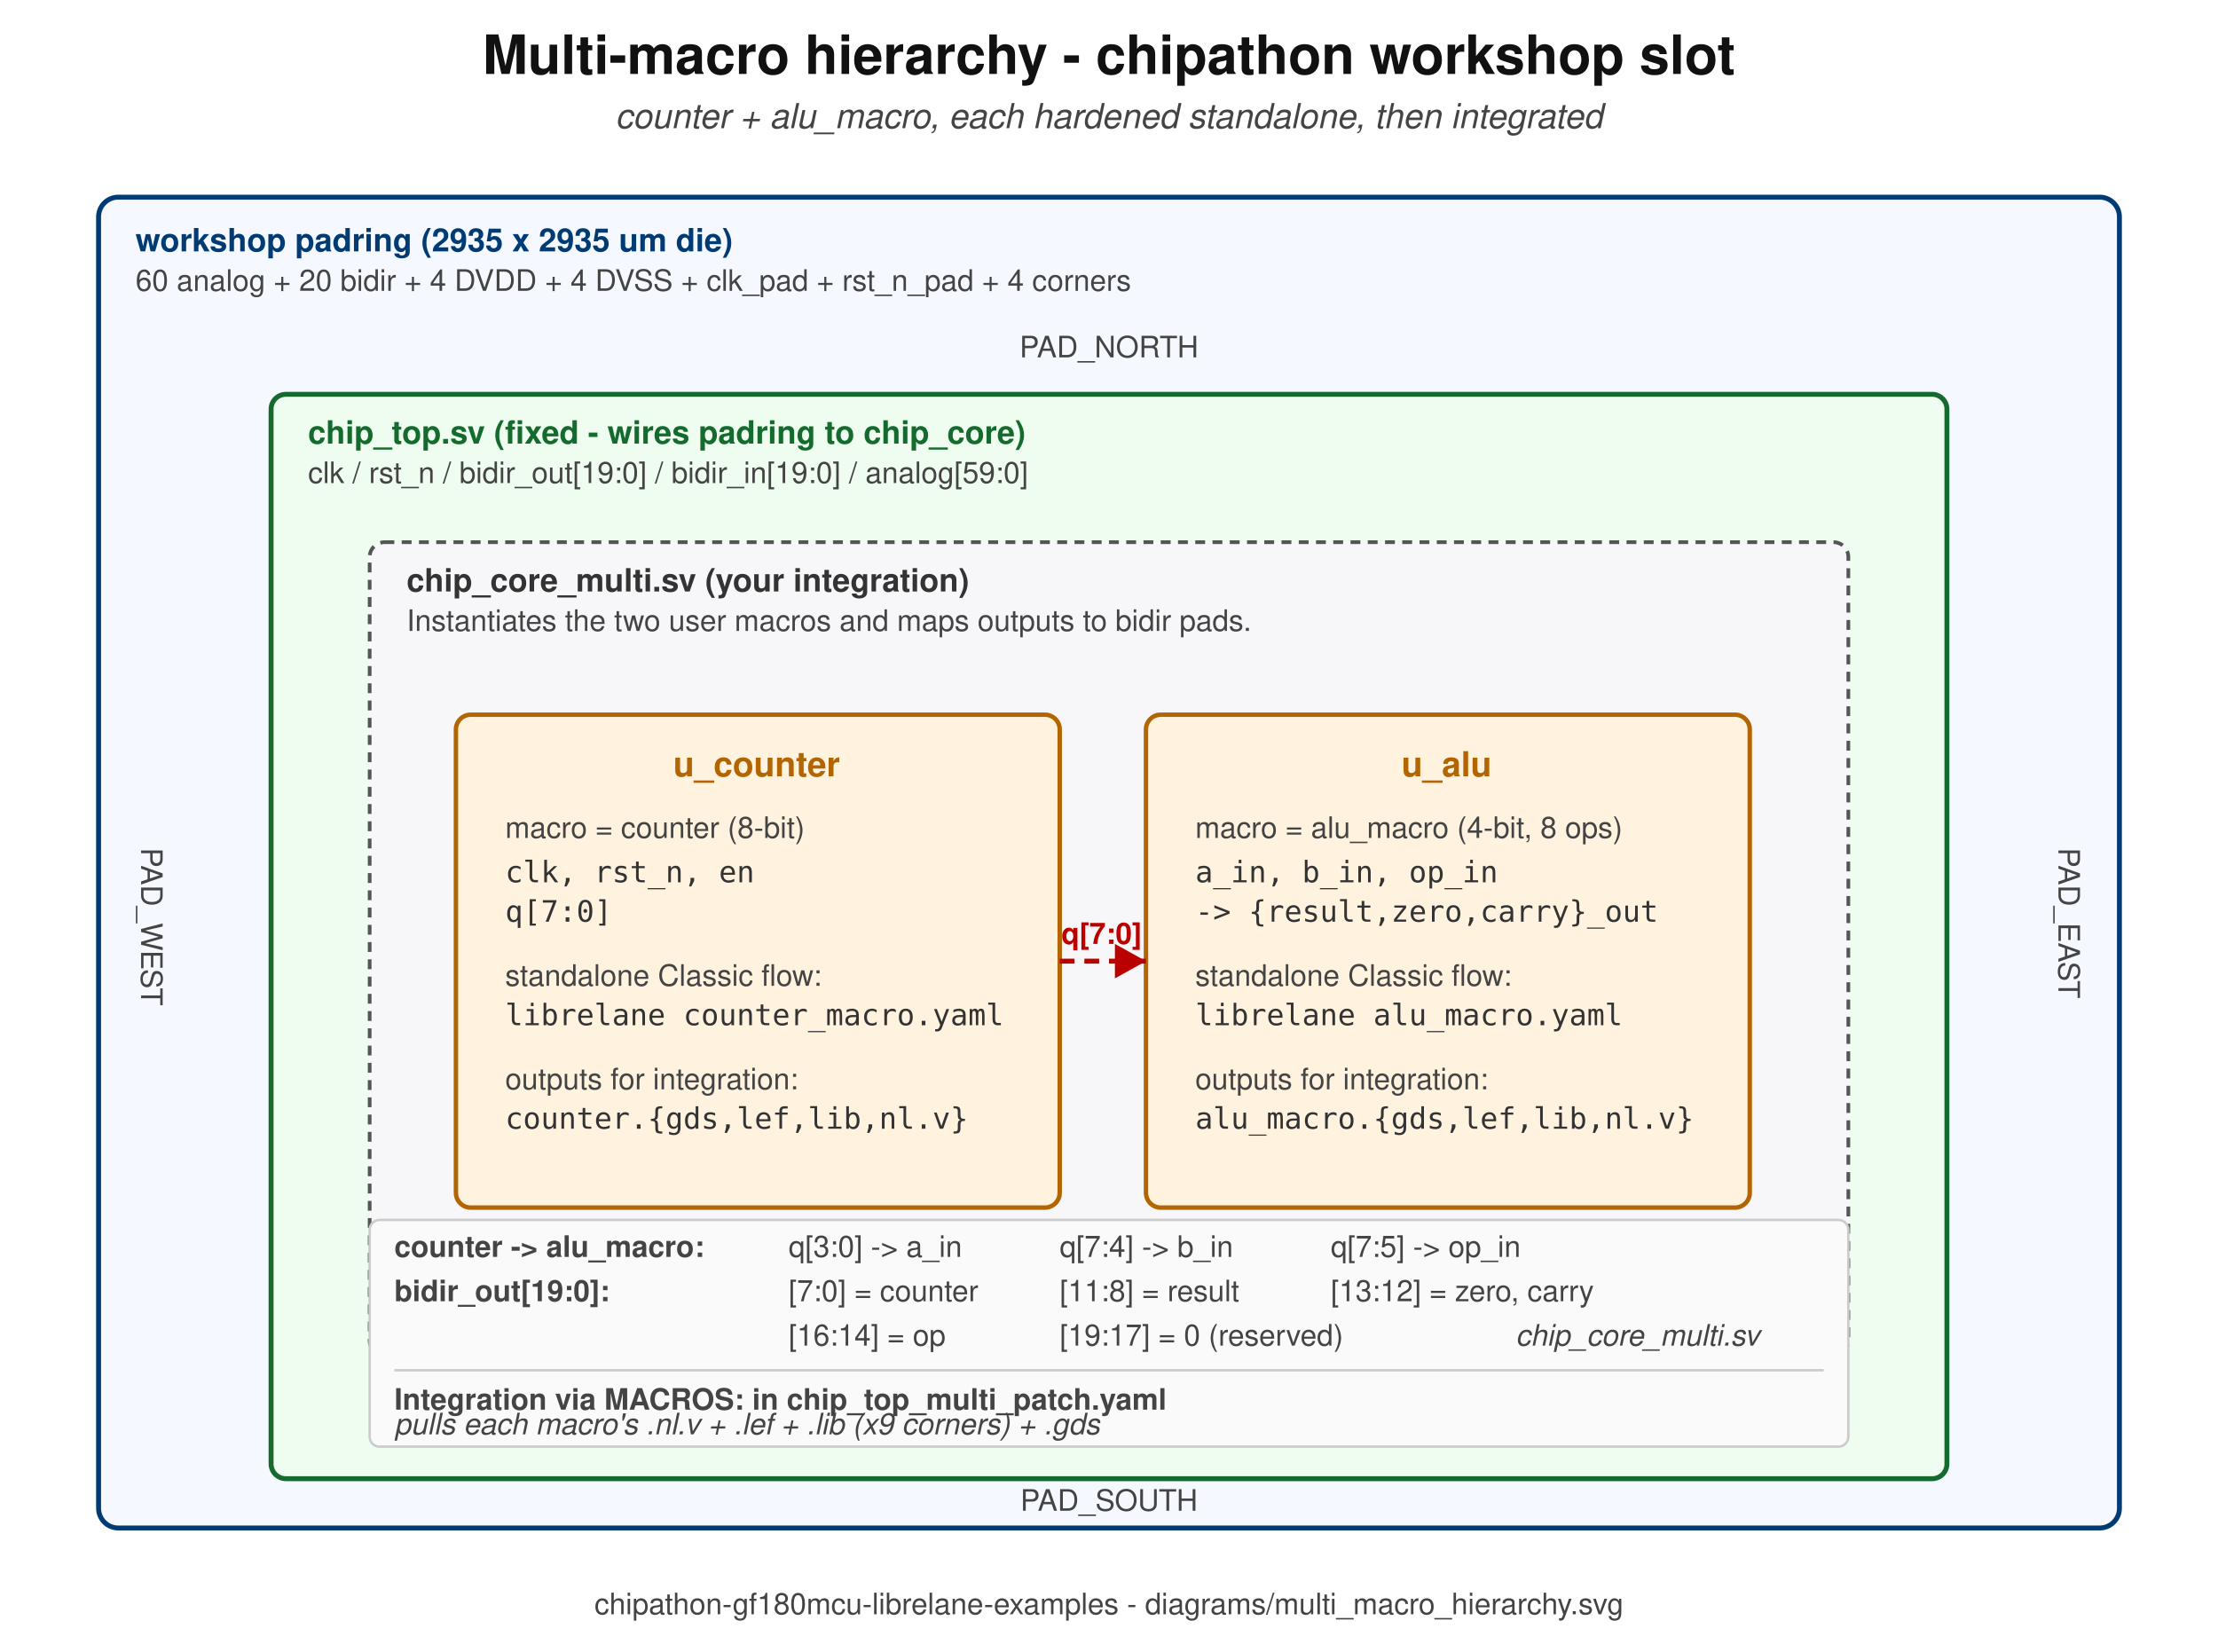
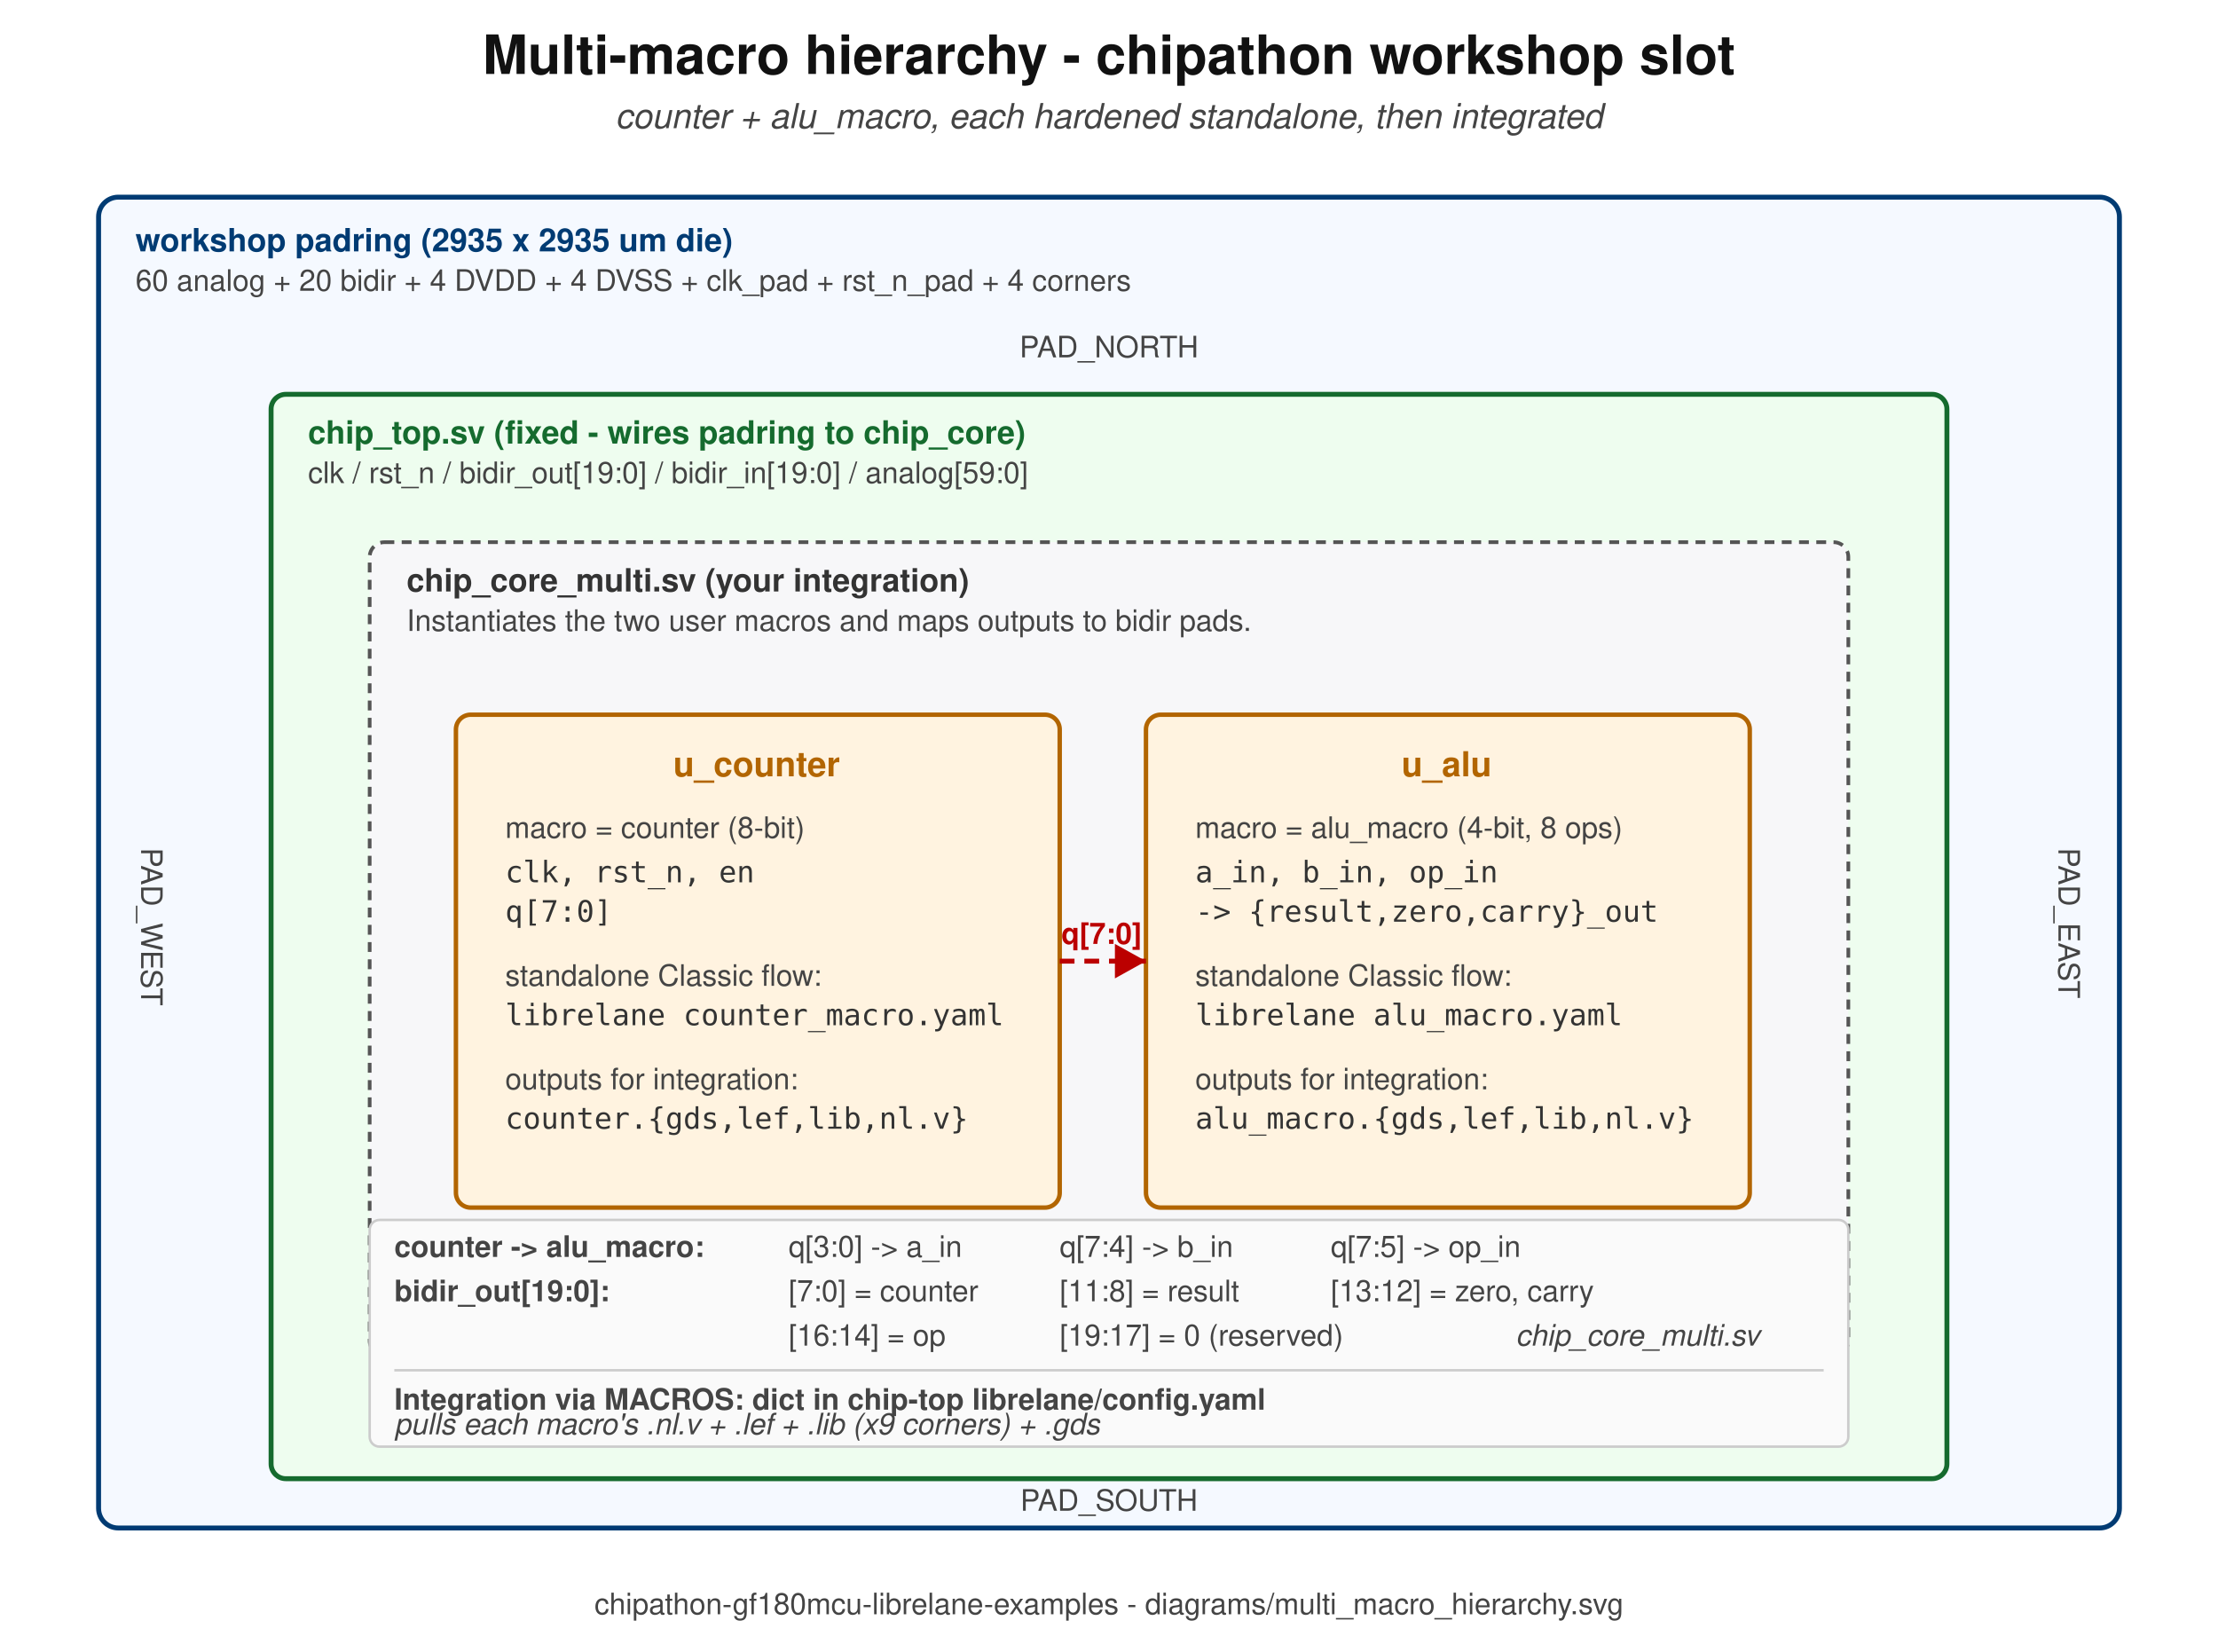
<svg xmlns="http://www.w3.org/2000/svg" viewBox="0 0 900 670" font-family="Helvetica,Arial,sans-serif">
  <style>
    .title      { font-size:22px; fill:#111; text-anchor:middle; font-weight:bold; }
    .subtitle   { font-size:14px; fill:#444; text-anchor:middle; font-style:italic; }
    .sect       { font-size:14px; fill:#111; font-weight:bold; }
    .kv         { font-size:12px; fill:#333; font-family:monospace; }
    .sub        { font-size:12px; fill:#444; }

    .padring-frame { fill:#f5f9ff; stroke:#003b73; stroke-width:2; }
    .padring-label { font-size:13px; fill:#003b73; font-weight:bold; }

    .chiptop-frame { fill:#eefdef; stroke:#156b2e; stroke-width:2; }
    .chiptop-label { font-size:13px; fill:#156b2e; font-weight:bold; }

    .core-frame    { fill:#f7f7f9; stroke:#555; stroke-width:1.5; stroke-dasharray:4,3; }
    .core-label    { font-size:13px; fill:#333; font-weight:bold; }

    .macro-frame   { fill:#fff3e0; stroke:#b26500; stroke-width:1.8; }
    .macro-label   { font-size:14px; fill:#b26500; font-weight:bold; text-anchor:middle; }

    .wire          { fill:none; stroke:#555; stroke-width:1.5; marker-end:url(#arrowhead); }
    .dataflow      { fill:none; stroke:#b00; stroke-width:2; stroke-dasharray:6,4; marker-end:url(#arrowhead-red); }
    .flow-note     { font-size:12px; fill:#b00; font-weight:bold; }
  </style>
  <defs>
    <marker id="arrowhead" viewBox="0 0 10 10" refX="9" refY="5" markerWidth="7" markerHeight="7" orient="auto">
      <path d="M0,0 L0,10 L9,5 z" fill="#555" />
    </marker>
    <marker id="arrowhead-red" viewBox="0 0 10 10" refX="9" refY="5" markerWidth="7" markerHeight="7" orient="auto">
      <path d="M0,0 L0,10 L9,5 z" fill="#b00" />
    </marker>
  </defs>
  <text class="title" x="450" y="30">Multi-macro hierarchy - chipathon workshop slot</text>
  <text class="subtitle" x="450" y="52">counter + alu_macro, each hardened standalone, then integrated</text>
  <rect class="padring-frame" x="40" y="80" width="820" height="540" rx="8" />
  <text class="padring-label" x="55" y="102">workshop padring  (2935 x 2935 um die)</text>
  <text class="sub" x="55" y="118">60 analog + 20 bidir + 4 DVDD + 4 DVSS + clk_pad + rst_n_pad + 4 corners</text>
  <text class="sub" x="450" y="145" text-anchor="middle">PAD_NORTH</text>
  <text class="sub" x="450" y="613" text-anchor="middle">PAD_SOUTH</text>
  <text class="sub" x="60" y="350" writing-mode="tb" text-anchor="middle">PAD_WEST</text>
  <text class="sub" x="838" y="350" writing-mode="tb" text-anchor="middle">PAD_EAST</text>
  <rect class="chiptop-frame" x="110" y="160" width="680" height="440" rx="6" />
  <text class="chiptop-label" x="125" y="180">chip_top.sv  (fixed - wires padring to chip_core)</text>
  <text class="sub" x="125" y="196">clk / rst_n / bidir_out[19:0] / bidir_in[19:0] / analog[59:0]</text>
  <rect class="core-frame" x="150" y="220" width="600" height="330" rx="6" />
  <text class="core-label" x="165" y="240">chip_core_multi.sv  (your integration)</text>
  <text class="sub" x="165" y="256">Instantiates the two user macros and maps outputs to bidir pads.</text>
  <rect class="macro-frame" x="185" y="290" width="245" height="200" rx="6" />
  <text class="macro-label" x="307" y="315">u_counter</text>
  <text class="sub" x="205" y="340">macro = counter (8-bit)</text>
  <text class="kv" x="205" y="358">clk, rst_n, en</text>
  <text class="kv" x="205" y="374">q[7:0]</text>
  <text class="sub" x="205" y="400">standalone Classic flow:</text>
  <text class="kv" x="205" y="416">librelane counter_macro.yaml</text>
  <text class="sub" x="205" y="442">outputs for integration:</text>
  <text class="kv" x="205" y="458">counter.{gds,lef,lib,nl.v}</text>
  <rect class="macro-frame" x="465" y="290" width="245" height="200" rx="6" />
  <text class="macro-label" x="587" y="315">u_alu</text>
  <text class="sub" x="485" y="340">macro = alu_macro (4-bit, 8 ops)</text>
  <text class="kv" x="485" y="358">a_in, b_in, op_in</text>
  <text class="kv" x="485" y="374">-&gt; {result,zero,carry}_out</text>
  <text class="sub" x="485" y="400">standalone Classic flow:</text>
  <text class="kv" x="485" y="416">librelane alu_macro.yaml</text>
  <text class="sub" x="485" y="442">outputs for integration:</text>
  <text class="kv" x="485" y="458">alu_macro.{gds,lef,lib,nl.v}</text>
  <path class="dataflow" d="M430,390 L465,390" />
  <text class="flow-note" x="447" y="383" text-anchor="middle" font-size="10">q[7:0]</text>
  <rect x="150" y="495" width="600" height="92" fill="#fafafa" stroke="#ccc" stroke-width="1" rx="4" />
  <text class="sub" x="160" y="510" font-weight="bold">counter -&gt; alu_macro:</text>
  <text class="sub" x="320" y="510">q[3:0] -&gt; a_in</text>
  <text class="sub" x="430" y="510">q[7:4] -&gt; b_in</text>
  <text class="sub" x="540" y="510">q[7:5] -&gt; op_in</text>
  <text class="sub" x="160" y="528" font-weight="bold">bidir_out[19:0]:</text>
  <text class="sub" x="320" y="528">[7:0]   = counter</text>
  <text class="sub" x="430" y="528">[11:8]  = result</text>
  <text class="sub" x="540" y="528">[13:12] = zero, carry</text>
  <text class="sub" x="320" y="546">[16:14] = op</text>
  <text class="sub" x="430" y="546">[19:17] = 0 (reserved)</text>
  <text class="sub" x="615" y="546" fill="#888" font-style="italic">chip_core_multi.sv</text>
  <line x1="160" y1="556" x2="740" y2="556" stroke="#ccc" stroke-width="1" />
-   <text class="sub" x="160" y="572" font-weight="bold">Integration via MACROS: in chip_top_multi_patch.yaml</text>
+   <text class="sub" x="160" y="572" font-weight="bold">Integration via MACROS: dict in chip-top librelane/config.yaml</text>
  <text class="sub" x="160" y="582" font-style="italic" fill="#666">
    pulls each macro's .nl.v + .lef + .lib (x9 corners) + .gds
  </text>
  <text class="sub" x="450" y="655" text-anchor="middle" fill="#777">
    chipathon-gf180mcu-librelane-examples - diagrams/multi_macro_hierarchy.svg
  </text>
</svg>
